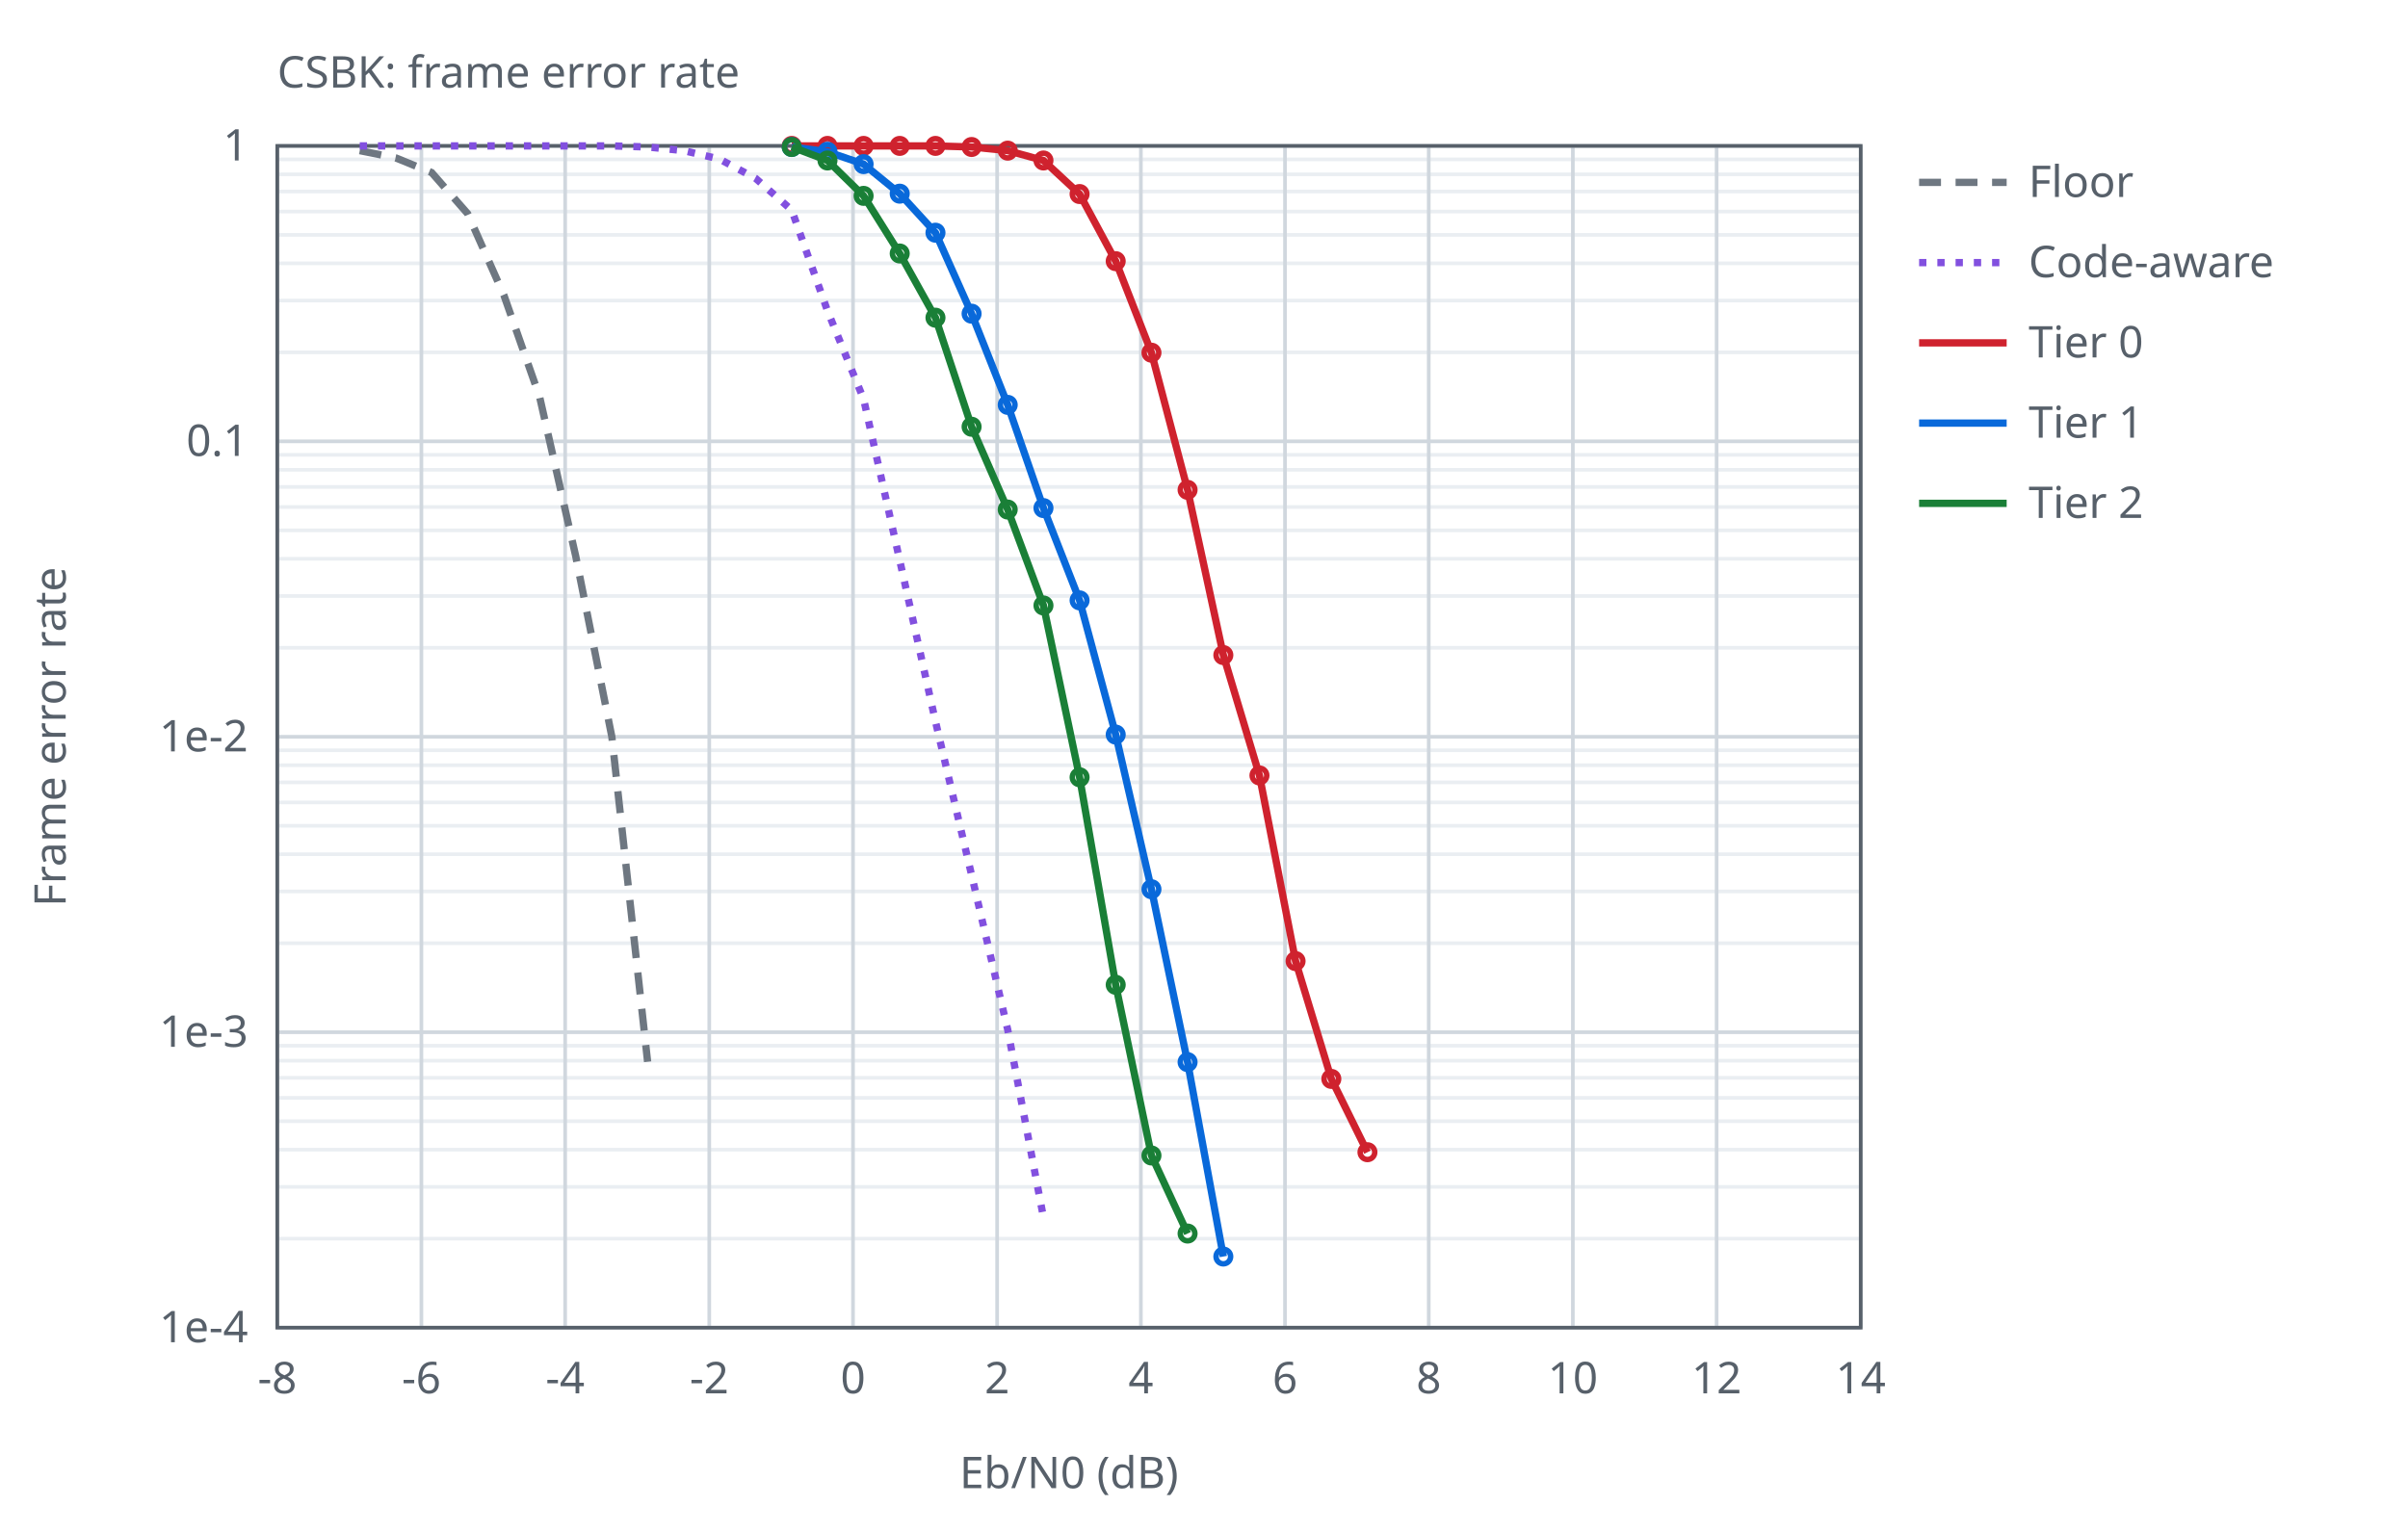
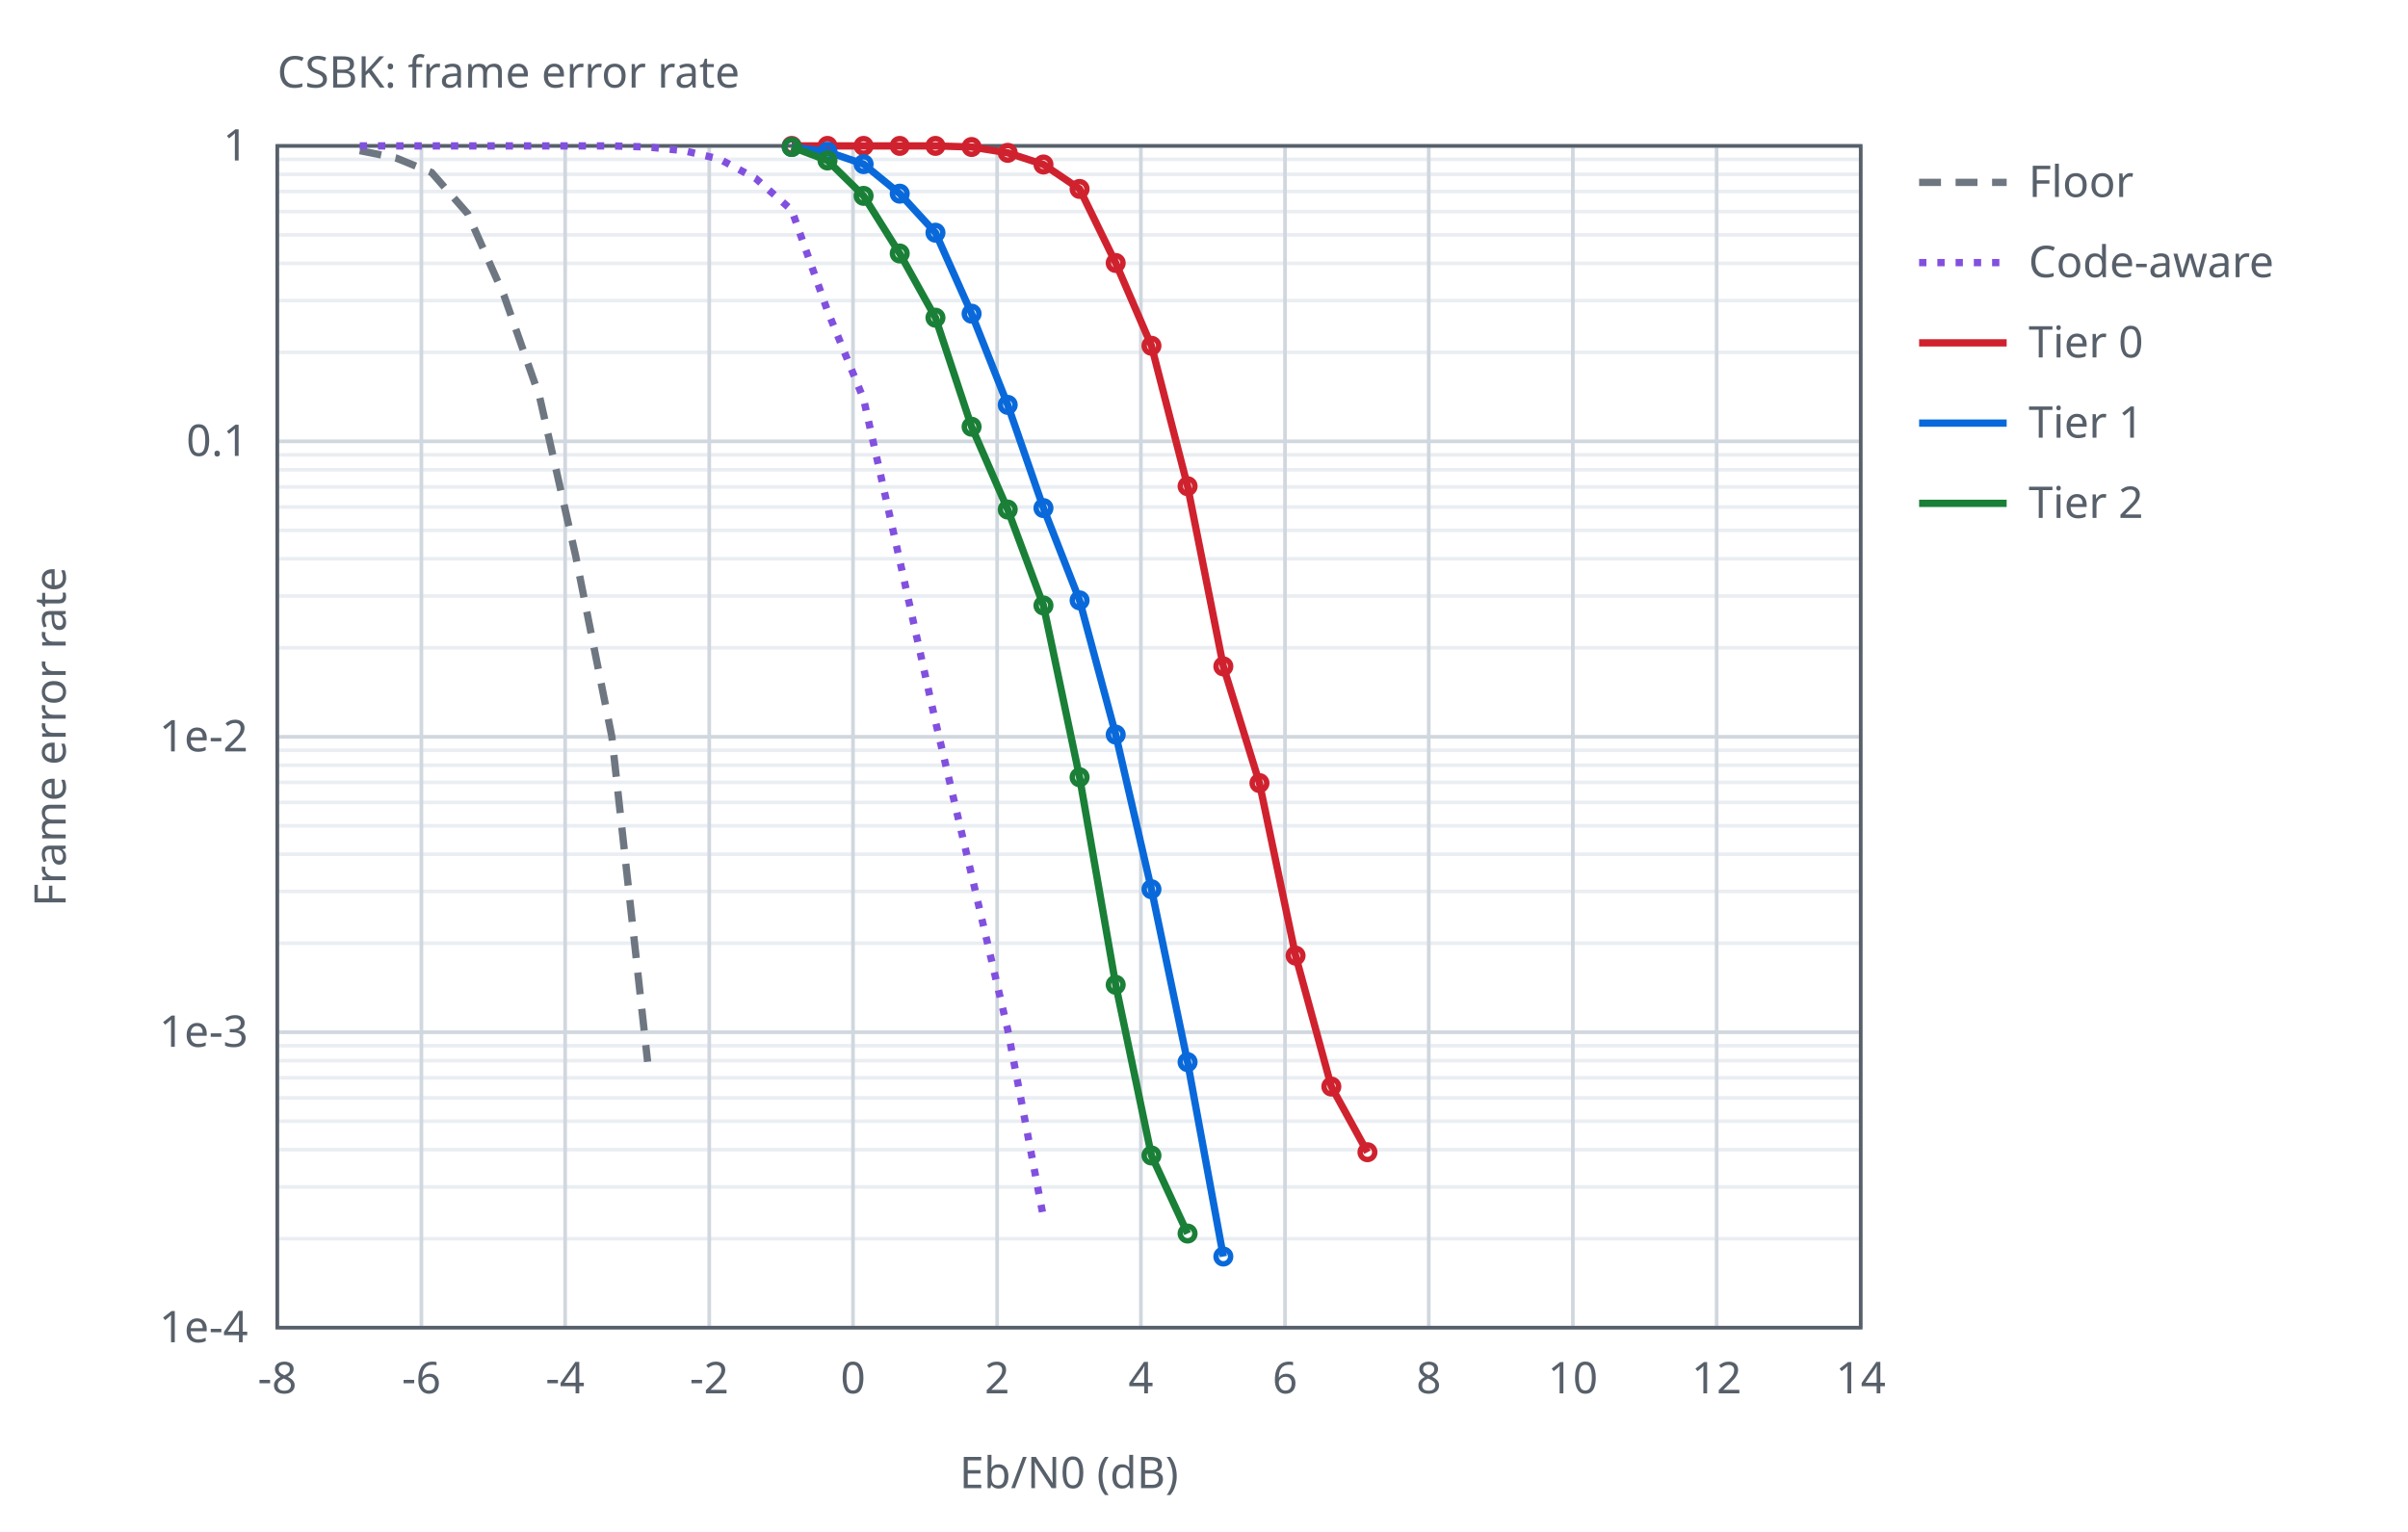
<svg xmlns="http://www.w3.org/2000/svg" width="660" height="420" viewBox="0 0 660 420">
  <style>text{font-family:sans-serif;font-size:12px;fill:#57606a}.ax{stroke:#57606a;stroke-width:1;fill:none}.gr{stroke:#d0d7de;stroke-width:1}.mi{stroke:#eaeef2;stroke-width:1}.s0{stroke:#6e7781}.s1{stroke:#cf222e}.s2{stroke:#0969da}.s3{stroke:#1a7f37}.s4{stroke:#8250df}.l{fill:none;stroke-width:2}.p{fill:none;stroke-width:1.5}@media (prefers-color-scheme:dark){text{fill:#c9d1d9}.ax{stroke:#8b949e}.gr{stroke:#30363d}.mi{stroke:#21262d}.s0{stroke:#8b949e}.s1{stroke:#ff7b72}.s2{stroke:#58a6ff}.s3{stroke:#3fb950}.s4{stroke:#d2a8ff}}</style>
  <text x="76.0" y="24">CSBK: frame error rate</text>
  <line class="mi" x1="76.0" y1="96.6" x2="510.0" y2="96.6" />
  <line class="mi" x1="76.0" y1="82.4" x2="510.0" y2="82.4" />
  <line class="mi" x1="76.0" y1="72.2" x2="510.0" y2="72.2" />
  <line class="mi" x1="76.0" y1="64.4" x2="510.0" y2="64.4" />
  <line class="mi" x1="76.0" y1="58.0" x2="510.0" y2="58.0" />
  <line class="mi" x1="76.0" y1="52.5" x2="510.0" y2="52.5" />
  <line class="mi" x1="76.0" y1="47.8" x2="510.0" y2="47.8" />
  <line class="mi" x1="76.0" y1="43.7" x2="510.0" y2="43.7" />
  <line class="mi" x1="76.0" y1="177.6" x2="510.0" y2="177.6" />
  <line class="mi" x1="76.0" y1="163.4" x2="510.0" y2="163.4" />
  <line class="mi" x1="76.0" y1="153.2" x2="510.0" y2="153.2" />
  <line class="mi" x1="76.0" y1="145.4" x2="510.0" y2="145.4" />
  <line class="mi" x1="76.0" y1="139.0" x2="510.0" y2="139.0" />
  <line class="mi" x1="76.0" y1="133.5" x2="510.0" y2="133.5" />
  <line class="mi" x1="76.0" y1="128.8" x2="510.0" y2="128.8" />
  <line class="mi" x1="76.0" y1="124.7" x2="510.0" y2="124.7" />
  <line class="mi" x1="76.0" y1="258.6" x2="510.0" y2="258.6" />
  <line class="mi" x1="76.0" y1="244.4" x2="510.0" y2="244.4" />
  <line class="mi" x1="76.0" y1="234.2" x2="510.0" y2="234.2" />
  <line class="mi" x1="76.0" y1="226.4" x2="510.0" y2="226.4" />
  <line class="mi" x1="76.0" y1="220.0" x2="510.0" y2="220.0" />
  <line class="mi" x1="76.0" y1="214.5" x2="510.0" y2="214.5" />
  <line class="mi" x1="76.0" y1="209.8" x2="510.0" y2="209.8" />
  <line class="mi" x1="76.0" y1="205.7" x2="510.0" y2="205.7" />
  <line class="mi" x1="76.0" y1="339.6" x2="510.0" y2="339.6" />
  <line class="mi" x1="76.0" y1="325.4" x2="510.0" y2="325.4" />
  <line class="mi" x1="76.0" y1="315.2" x2="510.0" y2="315.2" />
  <line class="mi" x1="76.0" y1="307.4" x2="510.0" y2="307.4" />
  <line class="mi" x1="76.0" y1="301.0" x2="510.0" y2="301.0" />
  <line class="mi" x1="76.0" y1="295.5" x2="510.0" y2="295.5" />
  <line class="mi" x1="76.0" y1="290.8" x2="510.0" y2="290.8" />
  <line class="mi" x1="76.0" y1="286.7" x2="510.0" y2="286.7" />
  <line class="gr" x1="76.0" y1="364.0" x2="76.0" y2="40.0" />
  <text x="76.0" y="382.0" text-anchor="middle">-8</text>
  <line class="gr" x1="115.5" y1="364.0" x2="115.5" y2="40.0" />
  <text x="115.5" y="382.0" text-anchor="middle">-6</text>
  <line class="gr" x1="154.9" y1="364.0" x2="154.9" y2="40.0" />
  <text x="154.9" y="382.0" text-anchor="middle">-4</text>
  <line class="gr" x1="194.4" y1="364.0" x2="194.4" y2="40.0" />
  <text x="194.4" y="382.0" text-anchor="middle">-2</text>
  <line class="gr" x1="233.8" y1="364.0" x2="233.8" y2="40.0" />
  <text x="233.8" y="382.0" text-anchor="middle">0</text>
  <line class="gr" x1="273.3" y1="364.0" x2="273.3" y2="40.0" />
  <text x="273.3" y="382.0" text-anchor="middle">2</text>
  <line class="gr" x1="312.7" y1="364.0" x2="312.7" y2="40.0" />
  <text x="312.7" y="382.0" text-anchor="middle">4</text>
  <line class="gr" x1="352.2" y1="364.0" x2="352.2" y2="40.0" />
  <text x="352.2" y="382.0" text-anchor="middle">6</text>
  <line class="gr" x1="391.6" y1="364.0" x2="391.6" y2="40.0" />
  <text x="391.6" y="382.0" text-anchor="middle">8</text>
  <line class="gr" x1="431.1" y1="364.0" x2="431.1" y2="40.0" />
  <text x="431.1" y="382.0" text-anchor="middle">10</text>
  <line class="gr" x1="470.5" y1="364.0" x2="470.5" y2="40.0" />
  <text x="470.5" y="382.0" text-anchor="middle">12</text>
  <line class="gr" x1="510.0" y1="364.0" x2="510.0" y2="40.0" />
  <text x="510.0" y="382.0" text-anchor="middle">14</text>
  <line class="gr" x1="76.0" y1="40.0" x2="510.0" y2="40.0" />
  <text x="68.0" y="44.0" text-anchor="end">1</text>
  <line class="gr" x1="76.0" y1="121.0" x2="510.0" y2="121.0" />
  <text x="68.0" y="125.0" text-anchor="end">0.1</text>
  <line class="gr" x1="76.0" y1="202.0" x2="510.0" y2="202.0" />
  <text x="68.0" y="206.0" text-anchor="end">1e-2</text>
  <line class="gr" x1="76.0" y1="283.0" x2="510.0" y2="283.0" />
  <text x="68.0" y="287.0" text-anchor="end">1e-3</text>
  <line class="gr" x1="76.0" y1="364.0" x2="510.0" y2="364.0" />
  <text x="68.0" y="368.0" text-anchor="end">1e-4</text>
  <rect class="ax" x="76.0" y="40.0" width="434.0" height="324.0" />
  <text x="293.0" y="408.0" text-anchor="middle">Eb/N0 (dB)</text>
  <text x="18" y="202.0" text-anchor="middle" transform="rotate(-90 18 202.0)">Frame error rate</text>
  <path class="l s0" stroke-dasharray="6 4" d="M98.6,41.3 L108.5,43.3 L118.3,47.3 L128.2,58.6 L138.1,80.9 L147.9,108.8 L157.8,152.5 L167.7,202.0 L177.5,291.1" />
  <line class="l s0" stroke-dasharray="6 4" x1="526.0" y1="50.0" x2="550.0" y2="50.0" />
  <text x="556.0" y="54.0">Floor</text>
  <path class="l s4" stroke-dasharray="2 3" d="M98.6,40.0 L108.5,40.0 L118.3,40.0 L128.2,40.0 L138.1,40.0 L147.9,40.0 L157.8,40.0 L167.7,40.0 L177.5,40.3 L187.4,41.3 L197.2,43.6 L207.1,48.9 L217.0,57.6 L226.8,85.2 L236.7,109.4 L246.6,153.6 L256.4,197.8 L266.3,239.9 L276.2,282.3 L286.0,333.8" />
  <line class="l s4" stroke-dasharray="2 3" x1="526.0" y1="72.0" x2="550.0" y2="72.0" />
  <text x="556.0" y="76.0">Code-aware</text>
-   <path class="l s1" d="M217.0,40.0 L226.8,40.0 L236.7,40.0 L246.6,40.0 L256.4,40.0 L266.3,40.3 L276.2,41.3 L286.0,44.0 L295.9,53.2 L305.8,71.6 L315.6,96.7 L325.5,134.3 L335.3,179.6 L345.2,212.6 L355.1,263.5 L364.9,295.8 L374.8,315.9" />
+   <path class="l s1" d="M217.0,40.0 L226.8,40.0 L236.7,40.0 L246.6,40.0 L256.4,40.0 L266.3,40.3 L276.2,41.9 L286.0,45.1 L295.9,51.8 L305.8,72.1 L315.6,94.8 L325.5,133.3 L335.3,182.7 L345.2,214.7 L355.1,262.0 L364.9,297.9 L374.8,315.9" />
  <circle class="p s1" cx="217.0" cy="40.0" r="2" />
  <circle class="p s1" cx="226.8" cy="40.0" r="2" />
  <circle class="p s1" cx="236.7" cy="40.0" r="2" />
  <circle class="p s1" cx="246.6" cy="40.0" r="2" />
  <circle class="p s1" cx="256.4" cy="40.0" r="2" />
  <circle class="p s1" cx="266.3" cy="40.3" r="2" />
-   <circle class="p s1" cx="276.2" cy="41.3" r="2" />
-   <circle class="p s1" cx="286.0" cy="44.0" r="2" />
-   <circle class="p s1" cx="295.9" cy="53.2" r="2" />
-   <circle class="p s1" cx="305.8" cy="71.6" r="2" />
-   <circle class="p s1" cx="315.6" cy="96.7" r="2" />
-   <circle class="p s1" cx="325.5" cy="134.3" r="2" />
-   <circle class="p s1" cx="335.3" cy="179.6" r="2" />
-   <circle class="p s1" cx="345.2" cy="212.6" r="2" />
-   <circle class="p s1" cx="355.1" cy="263.5" r="2" />
-   <circle class="p s1" cx="364.9" cy="295.8" r="2" />
+   <circle class="p s1" cx="276.2" cy="41.9" r="2" />
+   <circle class="p s1" cx="286.0" cy="45.1" r="2" />
+   <circle class="p s1" cx="295.9" cy="51.8" r="2" />
+   <circle class="p s1" cx="305.8" cy="72.1" r="2" />
+   <circle class="p s1" cx="315.6" cy="94.8" r="2" />
+   <circle class="p s1" cx="325.5" cy="133.3" r="2" />
+   <circle class="p s1" cx="335.3" cy="182.7" r="2" />
+   <circle class="p s1" cx="345.2" cy="214.7" r="2" />
+   <circle class="p s1" cx="355.1" cy="262.0" r="2" />
+   <circle class="p s1" cx="364.9" cy="297.9" r="2" />
  <circle class="p s1" cx="374.8" cy="315.9" r="2" />
  <line class="l s1" x1="526.0" y1="94.0" x2="550.0" y2="94.0" />
  <text x="556.0" y="98.0">Tier 0</text>
  <path class="l s2" d="M217.0,40.3 L226.8,41.6 L236.7,45.0 L246.6,53.1 L256.4,63.8 L266.3,86.0 L276.2,111.0 L286.0,139.3 L295.9,164.6 L305.8,201.4 L315.6,243.8 L325.5,291.2 L335.3,344.5" />
  <circle class="p s2" cx="217.0" cy="40.3" r="2" />
  <circle class="p s2" cx="226.8" cy="41.6" r="2" />
  <circle class="p s2" cx="236.7" cy="45.0" r="2" />
  <circle class="p s2" cx="246.6" cy="53.1" r="2" />
  <circle class="p s2" cx="256.4" cy="63.8" r="2" />
  <circle class="p s2" cx="266.3" cy="86.0" r="2" />
  <circle class="p s2" cx="276.2" cy="111.0" r="2" />
  <circle class="p s2" cx="286.0" cy="139.3" r="2" />
  <circle class="p s2" cx="295.9" cy="164.6" r="2" />
  <circle class="p s2" cx="305.8" cy="201.4" r="2" />
  <circle class="p s2" cx="315.6" cy="243.8" r="2" />
  <circle class="p s2" cx="325.5" cy="291.2" r="2" />
  <circle class="p s2" cx="335.3" cy="344.5" r="2" />
  <line class="l s2" x1="526.0" y1="116.0" x2="550.0" y2="116.0" />
  <text x="556.0" y="120.0">Tier 1</text>
  <path class="l s3" d="M217.0,40.3 L226.8,44.0 L236.7,53.7 L246.6,69.5 L256.4,87.1 L266.3,117.0 L276.2,139.7 L286.0,166.0 L295.9,213.1 L305.8,270.0 L315.6,316.8 L325.5,338.2" />
  <circle class="p s3" cx="217.0" cy="40.3" r="2" />
  <circle class="p s3" cx="226.8" cy="44.0" r="2" />
  <circle class="p s3" cx="236.7" cy="53.7" r="2" />
  <circle class="p s3" cx="246.6" cy="69.5" r="2" />
  <circle class="p s3" cx="256.4" cy="87.1" r="2" />
  <circle class="p s3" cx="266.3" cy="117.0" r="2" />
  <circle class="p s3" cx="276.2" cy="139.7" r="2" />
  <circle class="p s3" cx="286.0" cy="166.0" r="2" />
  <circle class="p s3" cx="295.9" cy="213.1" r="2" />
  <circle class="p s3" cx="305.8" cy="270.0" r="2" />
  <circle class="p s3" cx="315.6" cy="316.8" r="2" />
  <circle class="p s3" cx="325.5" cy="338.2" r="2" />
  <line class="l s3" x1="526.0" y1="138.0" x2="550.0" y2="138.0" />
  <text x="556.0" y="142.0">Tier 2</text>
</svg>
